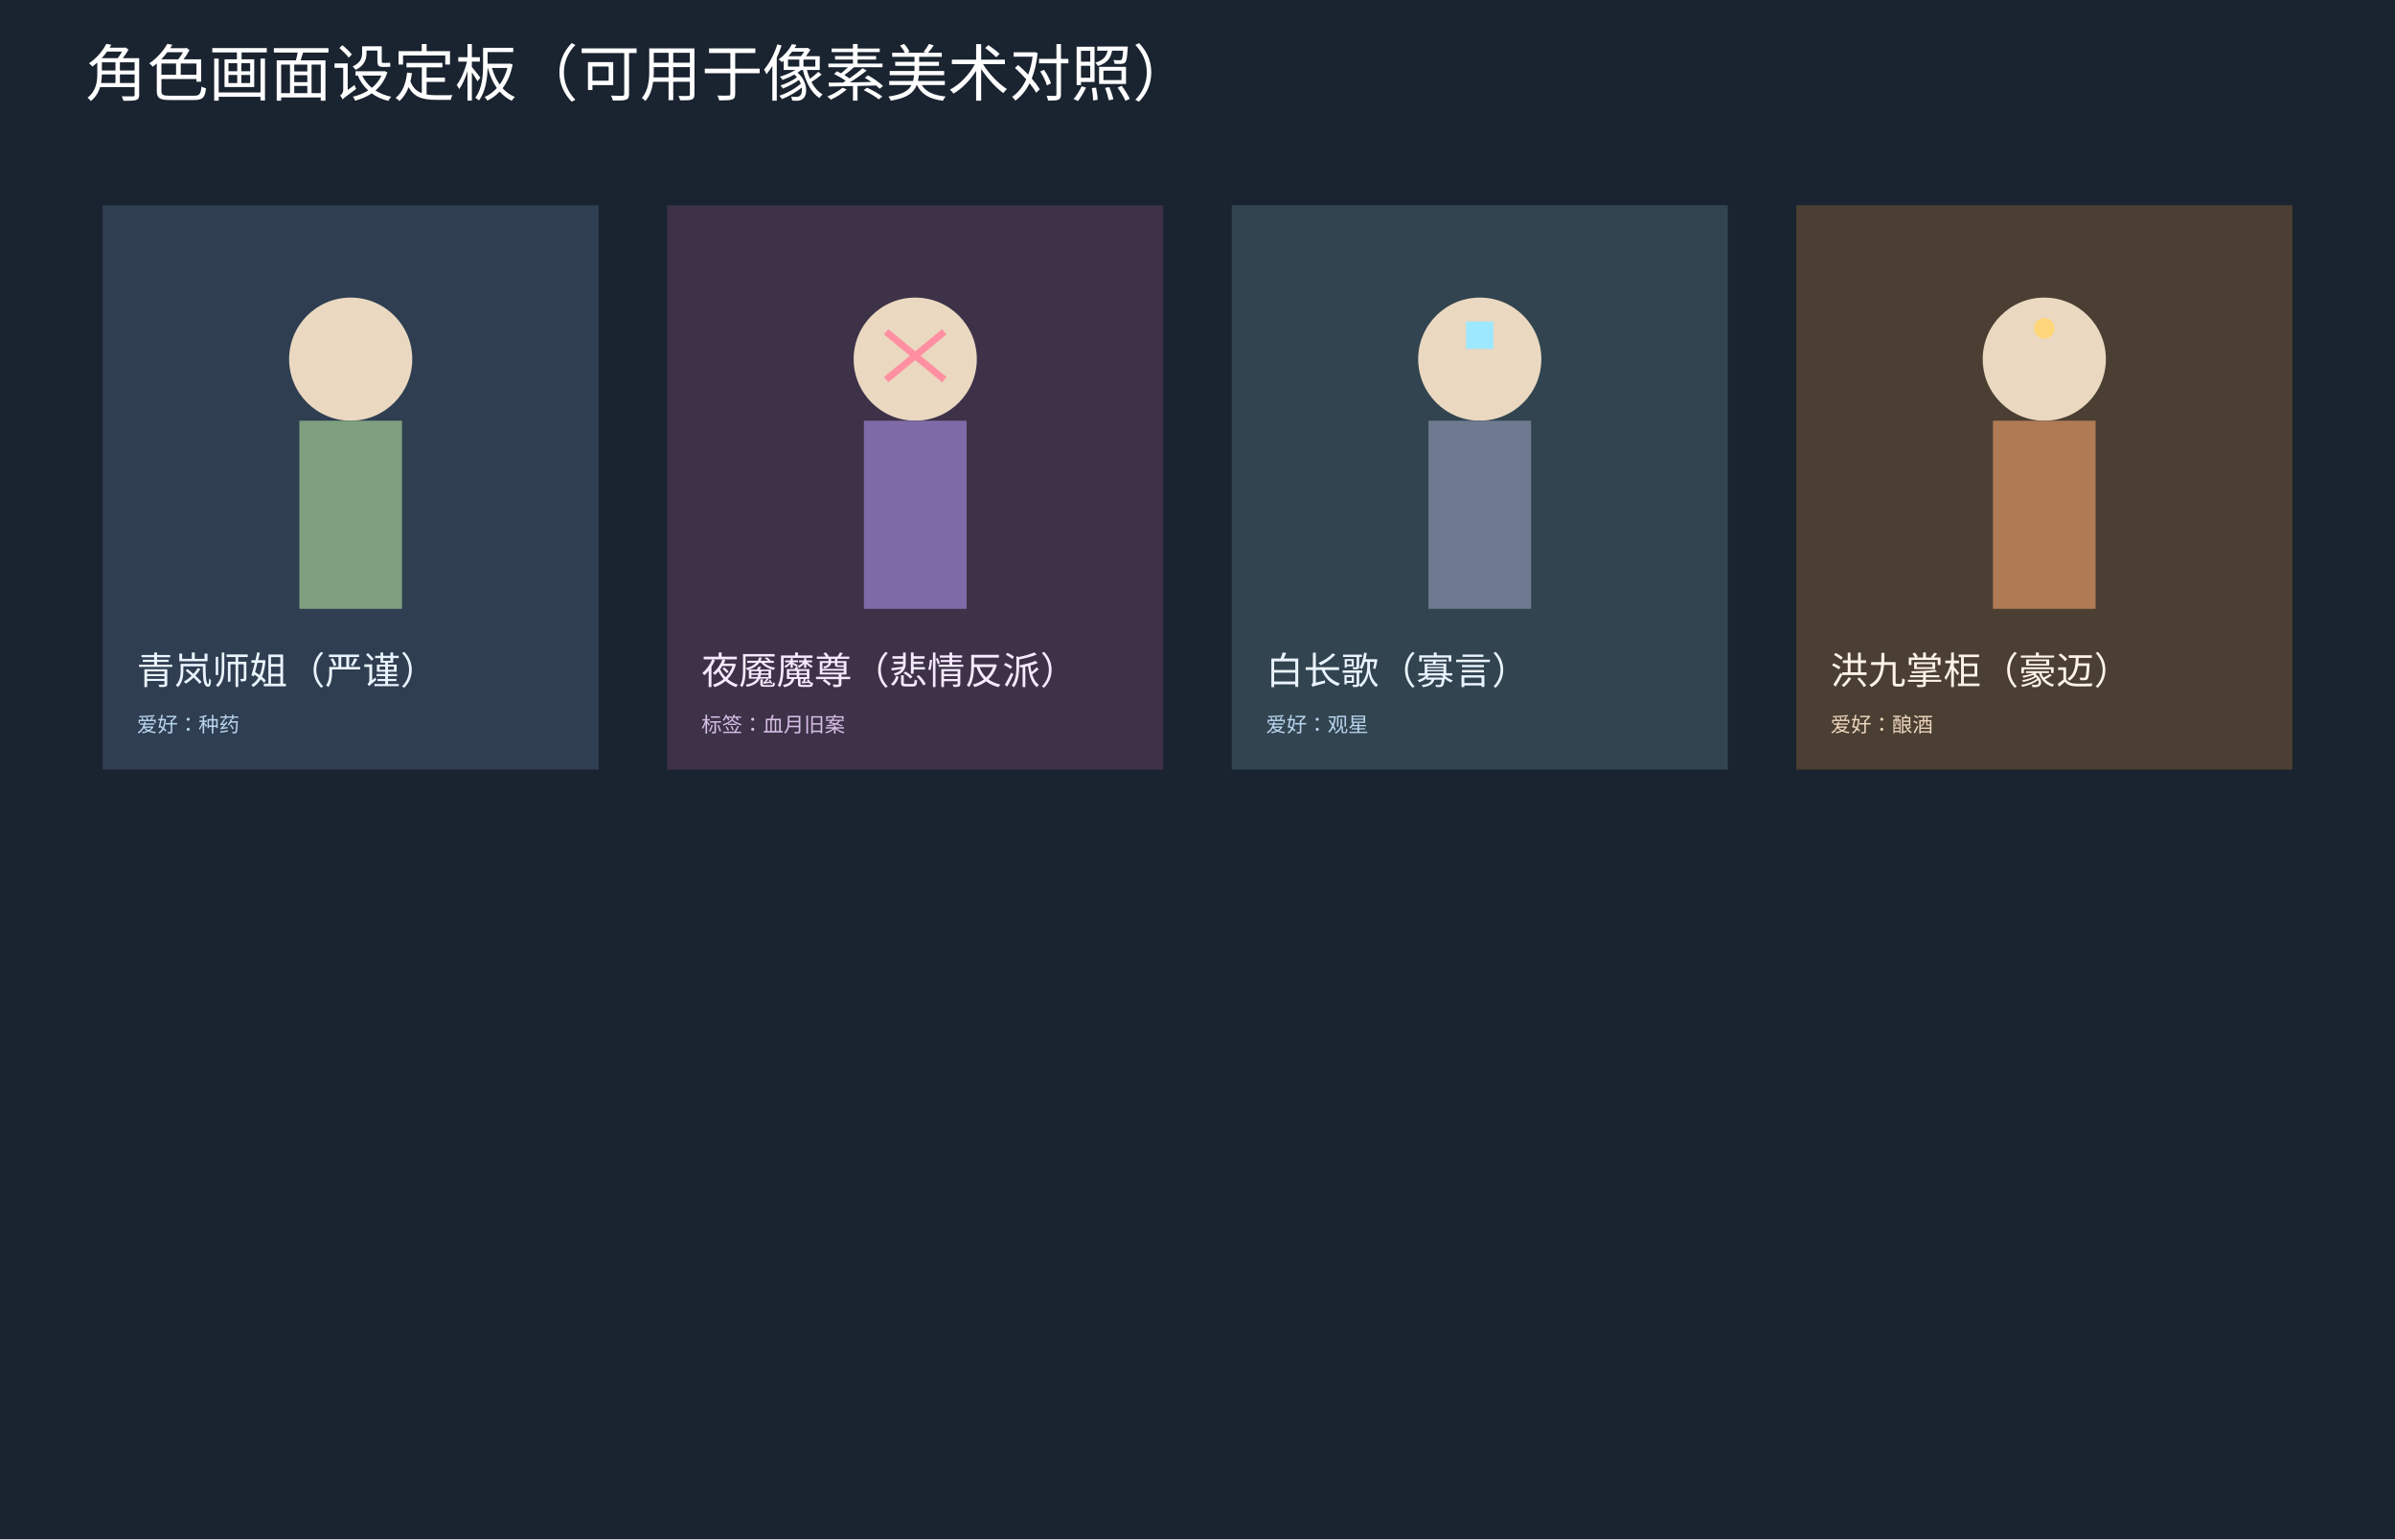
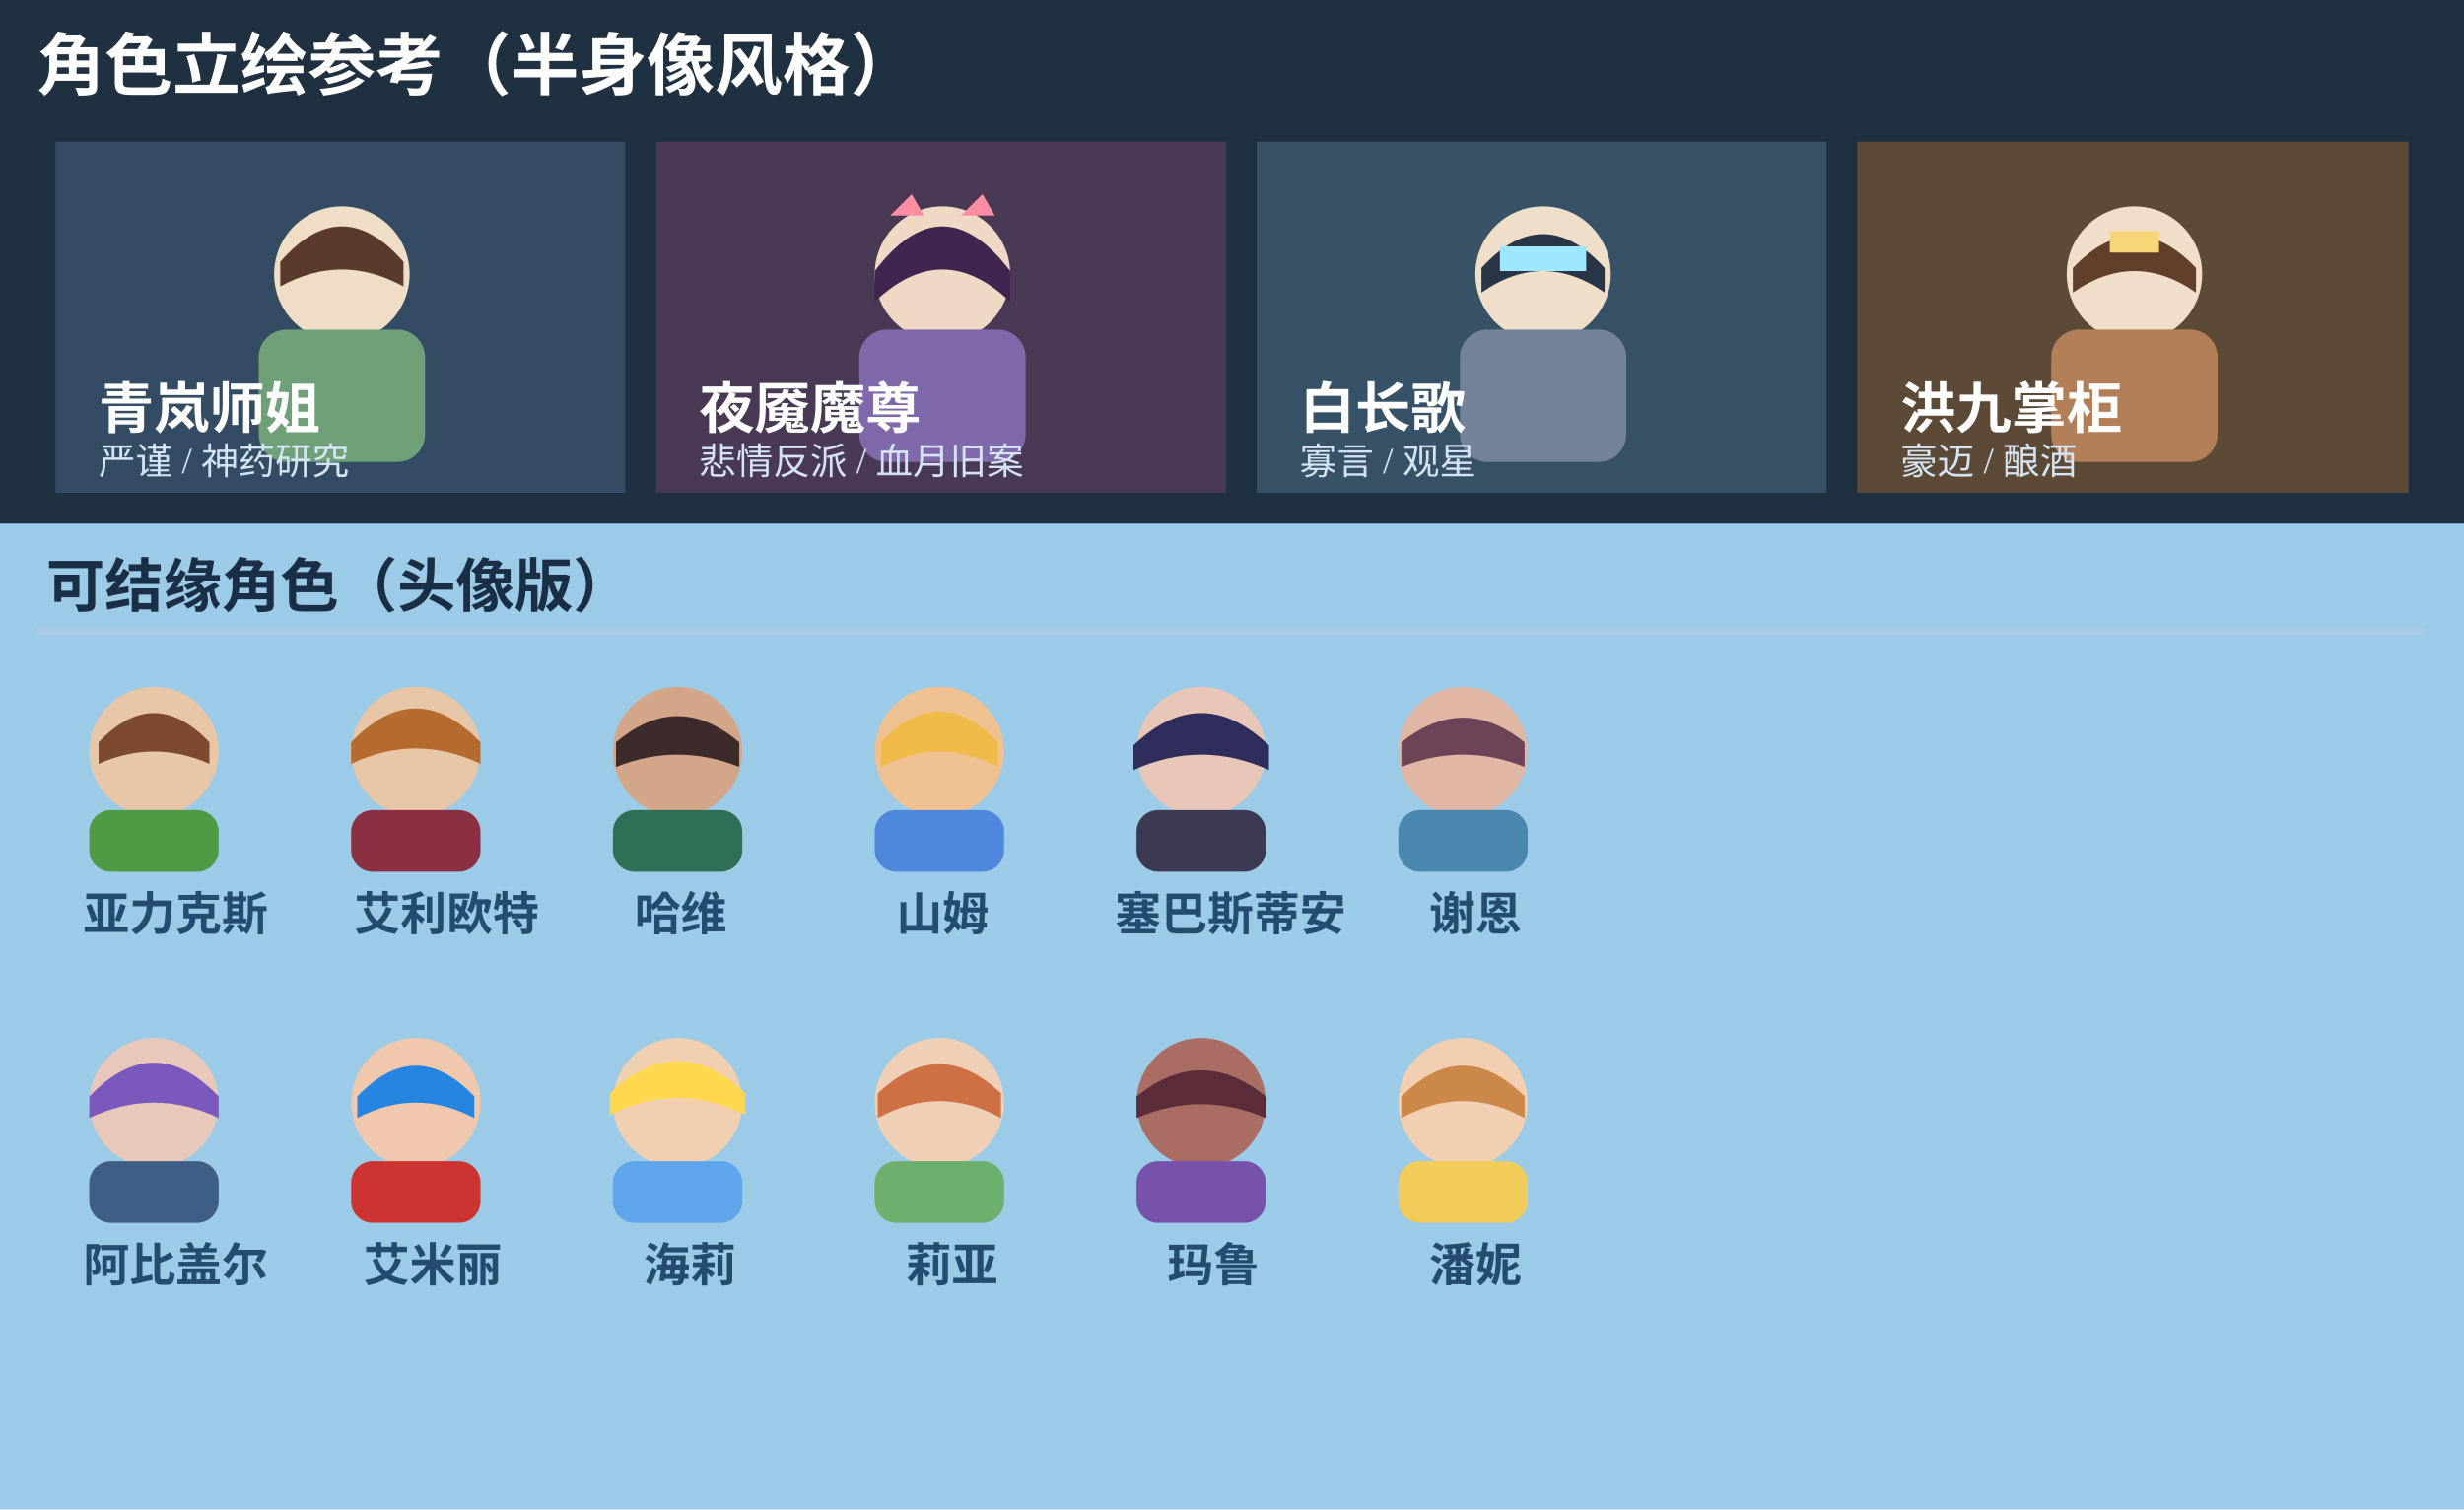
- <svg xmlns="http://www.w3.org/2000/svg" width="1400" height="900">
-   <rect width="1400" height="900" fill="#1a2330" />
-   <text x="50" y="56" fill="white" font-size="36">角色画面设定板（可用于像素美术对照）</text>
-   <g transform="translate(60,120)">
-     <rect width="290" height="330" fill="#2f3e51" />
-     <circle cx="145" cy="90" r="36" fill="#ead8c0" />
-     <rect x="115" y="126" width="60" height="110" fill="#7ea07f" />
-     <text x="20" y="280" fill="#eaf4ff" font-size="22">青岚师姐（严谨）</text>
-     <text x="20" y="308" fill="#b9d5ee">爱好：种药</text>
+ <svg xmlns="http://www.w3.org/2000/svg" width="1600" height="980" viewBox="0 0 1600 980" role="img" aria-label="角色半身像分组参考图">
+   <defs>
+     <style>
+       .title { fill:#ffffff; font-size:44px; font-weight:700; }
+       .section { fill:#1a2f45; font-size:38px; font-weight:700; }
+       .name { fill:#244c71; font-size:30px; font-weight:700; }
+       .tag { fill:#5e84a9; font-size:22px; }
+       .cardName { fill:#ffffff; font-size:36px; font-weight:700; }
+       .cardTag { fill:#d5e4f4; font-size:24px; }
+     </style>
+   </defs>
+   <rect width="1600" height="980" fill="#9bcbe6" />
+   <rect y="0" width="1600" height="340" fill="#1f3041" />
+   <text x="24" y="58" class="title">角色立绘参考（半身像风格）</text>
+   <g transform="translate(36,92)">
+     <rect width="370" height="228" fill="#334b63" />
+     <circle cx="186" cy="86" r="44" fill="#efddc6" />
+     <path d="M146 78 Q186 32 226 78 L226 94 Q186 72 146 94 Z" fill="#5a3a2d" />
+     <rect x="132" y="122" width="108" height="86" rx="18" fill="#6fa077" />
+     <text x="28" y="186" class="cardName">青岚师姐</text>
+     <text x="28" y="216" class="cardTag">严谨 / 神药研究</text>
  </g>
-   <g transform="translate(390,120)">
-     <rect width="290" height="330" fill="#3d3248" />
-     <circle cx="145" cy="90" r="36" fill="#ead8c0" />
-     <rect x="115" y="126" width="60" height="110" fill="#7f6aa8" />
-     <line x1="128" y1="74" x2="162" y2="102" stroke="#ff8fa1" stroke-width="4" />
-     <line x1="162" y1="74" x2="128" y2="102" stroke="#ff8fa1" stroke-width="4" />
-     <text x="20" y="280" fill="#f6eaff" font-size="22">夜魇魔尊（悲情反派）</text>
-     <text x="20" y="308" fill="#d8bfe7">标签：血月旧案</text>
+   <g transform="translate(426,92)">
+     <rect width="370" height="228" fill="#4a3954" />
+     <circle cx="186" cy="86" r="44" fill="#efd9c5" />
+     <path d="M142 84 Q186 26 230 84 L230 104 Q186 62 142 104 Z" fill="#40254f" />
+     <rect x="132" y="122" width="108" height="86" rx="18" fill="#7f69aa" />
+     <path d="M152 48 L166 34 L174 48 Z" fill="#ff8da3" />
+     <path d="M198 48 L212 34 L220 48 Z" fill="#ff8da3" />
+     <text x="28" y="186" class="cardName">夜魇魔尊</text>
+     <text x="28" y="216" class="cardTag">悲情反派 / 血月旧案</text>
  </g>
-   <g transform="translate(720,120)">
-     <rect width="290" height="330" fill="#324450" />
-     <circle cx="145" cy="90" r="36" fill="#ead8c0" />
-     <rect x="115" y="126" width="60" height="110" fill="#6e7a8f" />
-     <rect x="137" y="68" width="16" height="16" fill="#9de8ff" />
-     <text x="20" y="280" fill="#eaf4ff" font-size="22">白长歌（寡言）</text>
-     <text x="20" y="308" fill="#b9d5ee">爱好：观星</text>
+   <g transform="translate(816,92)">
+     <rect width="370" height="228" fill="#375167" />
+     <circle cx="186" cy="86" r="44" fill="#efdfc8" />
+     <path d="M146 82 Q186 38 226 82 L226 98 Q186 70 146 98 Z" fill="#2a3447" />
+     <rect x="132" y="122" width="108" height="86" rx="18" fill="#73839a" />
+     <rect x="158" y="68" width="56" height="16" fill="#9de8ff" />
+     <text x="28" y="186" class="cardName">白长歌</text>
+     <text x="28" y="216" class="cardTag">寡言 / 观星</text>
  </g>
-   <g transform="translate(1050,120)">
-     <rect width="290" height="330" fill="#4a3f32" />
-     <circle cx="145" cy="90" r="36" fill="#ead8c0" />
-     <rect x="115" y="126" width="60" height="110" fill="#b07a55" />
-     <circle cx="145" cy="72" r="6" fill="#ffd77a" />
-     <text x="20" y="280" fill="#fff3e8" font-size="22">洪九掌柜（豪迈）</text>
-     <text x="20" y="308" fill="#ecd5bd">爱好：酿酒</text>
+   <g transform="translate(1206,92)">
+     <rect width="358" height="228" fill="#5c4a36" />
+     <circle cx="180" cy="86" r="44" fill="#f0deca" />
+     <path d="M140 82 Q180 40 220 82 L220 98 Q180 70 140 98 Z" fill="#603f2b" />
+     <rect x="126" y="122" width="108" height="86" rx="18" fill="#b27f58" />
+     <rect x="164" y="58" width="32" height="14" fill="#f6d676" />
+     <text x="28" y="186" class="cardName">洪九掌柜</text>
+     <text x="28" y="216" class="cardTag">豪迈 / 酿酒</text>
+   </g>
+   <text x="30" y="394" class="section">可结缘角色（头像版）</text>
+   <rect x="24" y="408" width="1550" height="4" fill="#a8cde5" />
+   <g transform="translate(42,440)">
+     <g transform="translate(0,0)">
+       <circle cx="58" cy="48" r="42" fill="#e7c7a8" />
+       <path d="M22 42 Q58 4 94 42 L94 56 Q58 40 22 56 Z" fill="#7d4a2d" />
+       <rect x="16" y="86" width="84" height="40" rx="14" fill="#4f9a45" />
+       <text x="12" y="164" class="name">亚力克斯</text>
+     </g>
+     <g transform="translate(170,0)">
+       <circle cx="58" cy="48" r="42" fill="#e7c6a8" />
+       <path d="M16 42 Q58 -2 100 42 L100 56 Q58 36 16 56 Z" fill="#b56a2e" />
+       <rect x="16" y="86" width="84" height="40" rx="14" fill="#8b2f42" />
+       <text x="18" y="164" class="name">艾利欧特</text>
+     </g>
+     <g transform="translate(340,0)">
+       <circle cx="58" cy="48" r="42" fill="#d4a689" />
+       <path d="M18 42 Q58 8 98 42 L98 58 Q58 42 18 58 Z" fill="#3d2a2a" />
+       <rect x="16" y="86" width="84" height="40" rx="14" fill="#2f6f56" />
+       <text x="30" y="164" class="name">哈维</text>
+     </g>
+     <g transform="translate(510,0)">
+       <circle cx="58" cy="48" r="42" fill="#efc190" />
+       <path d="M20 42 Q58 2 96 42 L96 58 Q58 38 20 58 Z" fill="#f0ba49" />
+       <rect x="16" y="86" width="84" height="40" rx="14" fill="#4f87dd" />
+       <text x="30" y="164" class="name">山姆</text>
+     </g>
+     <g transform="translate(680,0)">
+       <circle cx="58" cy="48" r="42" fill="#e8c6b8" />
+       <path d="M14 44 Q58 2 102 44 L102 60 Q58 40 14 60 Z" fill="#2f2d5c" />
+       <rect x="16" y="86" width="84" height="40" rx="14" fill="#3b3a52" />
+       <text x="2" y="164" class="name">塞巴斯蒂安</text>
+     </g>
+     <g transform="translate(850,0)">
+       <circle cx="58" cy="48" r="42" fill="#e0b7a5" />
+       <path d="M18 42 Q58 10 98 42 L98 58 Q58 42 18 58 Z" fill="#6d4357" />
+       <rect x="16" y="86" width="84" height="40" rx="14" fill="#4a87af" />
+       <text x="36" y="164" class="name">谢恩</text>
+     </g>
+   </g>
+   <g transform="translate(42,668)">
+     <g transform="translate(0,0)">
+       <circle cx="58" cy="48" r="42" fill="#e9c8bc" />
+       <path d="M16 44 Q58 0 100 44 L100 58 Q58 38 16 58 Z" fill="#7b58bb" />
+       <rect x="16" y="86" width="84" height="40" rx="14" fill="#3f5e85" />
+       <text x="12" y="164" class="name">阿比盖尔</text>
+     </g>
+     <g transform="translate(170,0)">
+       <circle cx="58" cy="48" r="42" fill="#efc8ad" />
+       <path d="M20 44 Q58 4 96 44 L96 58 Q58 38 20 58 Z" fill="#2585e1" />
+       <rect x="16" y="86" width="84" height="40" rx="14" fill="#cc3432" />
+       <text x="24" y="164" class="name">艾米丽</text>
+     </g>
+     <g transform="translate(340,0)">
+       <circle cx="58" cy="48" r="42" fill="#f1cfb1" />
+       <path d="M14 42 Q58 0 102 42 L102 56 Q58 34 14 56 Z" fill="#ffd84f" />
+       <rect x="16" y="86" width="84" height="40" rx="14" fill="#5ea5eb" />
+       <text x="36" y="164" class="name">海莉</text>
+     </g>
+     <g transform="translate(510,0)">
+       <circle cx="58" cy="48" r="42" fill="#f0cfb7" />
+       <path d="M18 42 Q58 4 98 42 L98 58 Q58 36 18 58 Z" fill="#cd7044" />
+       <rect x="16" y="86" width="84" height="40" rx="14" fill="#6cb06d" />
+       <text x="36" y="164" class="name">莉亚</text>
+     </g>
+     <g transform="translate(680,0)">
+       <circle cx="58" cy="48" r="42" fill="#a96d63" />
+       <path d="M16 44 Q58 10 100 44 L100 58 Q58 40 16 58 Z" fill="#5a2d39" />
+       <rect x="16" y="86" width="84" height="40" rx="14" fill="#7652aa" />
+       <text x="36" y="164" class="name">玛鲁</text>
+     </g>
+     <g transform="translate(850,0)">
+       <circle cx="58" cy="48" r="42" fill="#f1cfb0" />
+       <path d="M18 44 Q58 4 98 44 L98 58 Q58 36 18 58 Z" fill="#cb884a" />
+       <rect x="16" y="86" width="84" height="40" rx="14" fill="#f2cc5a" />
+       <text x="36" y="164" class="name">潘妮</text>
+     </g>
  </g>
</svg>
